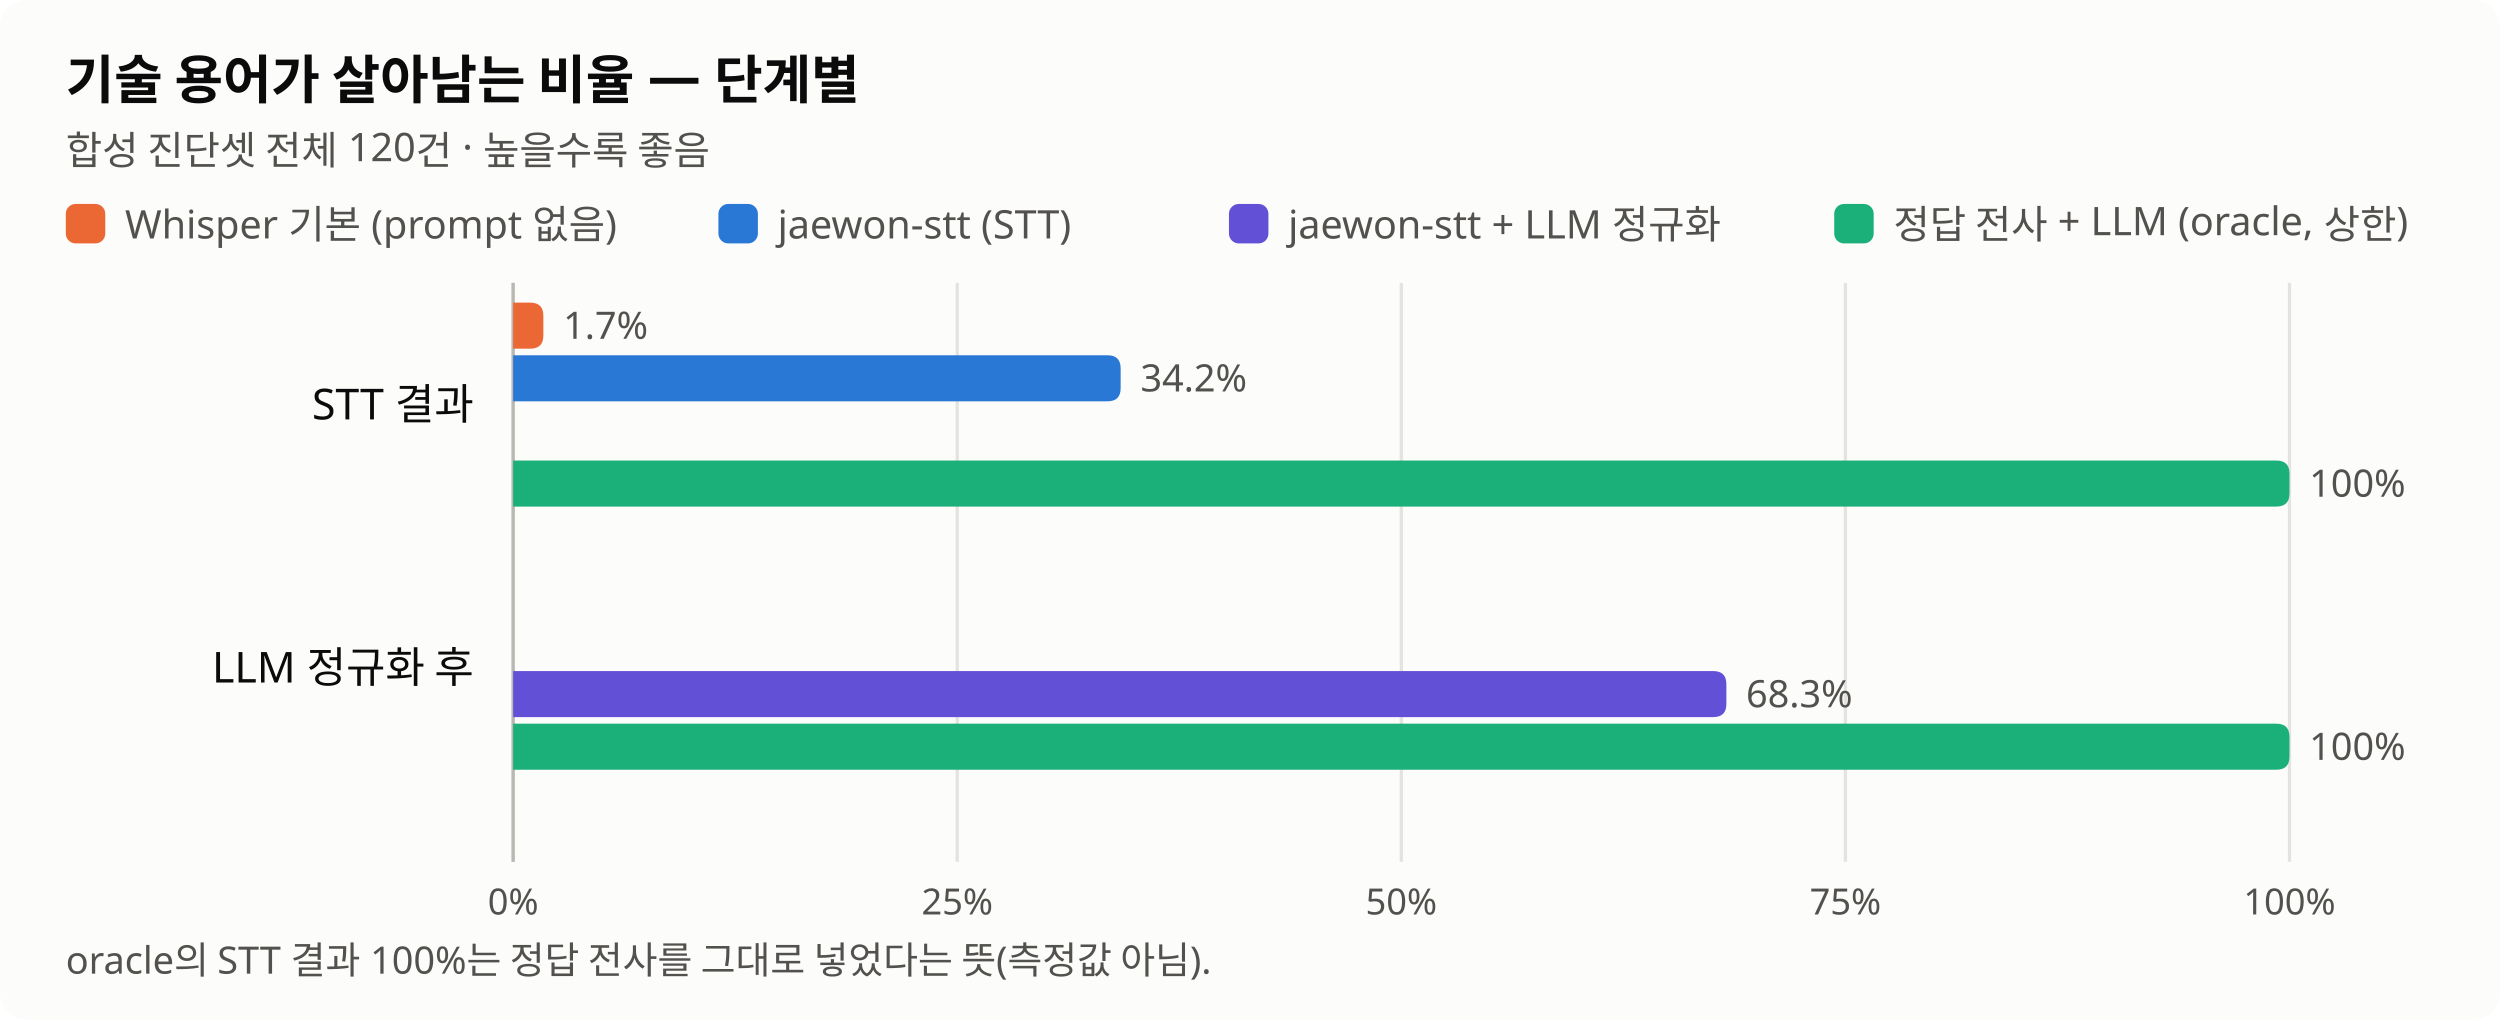
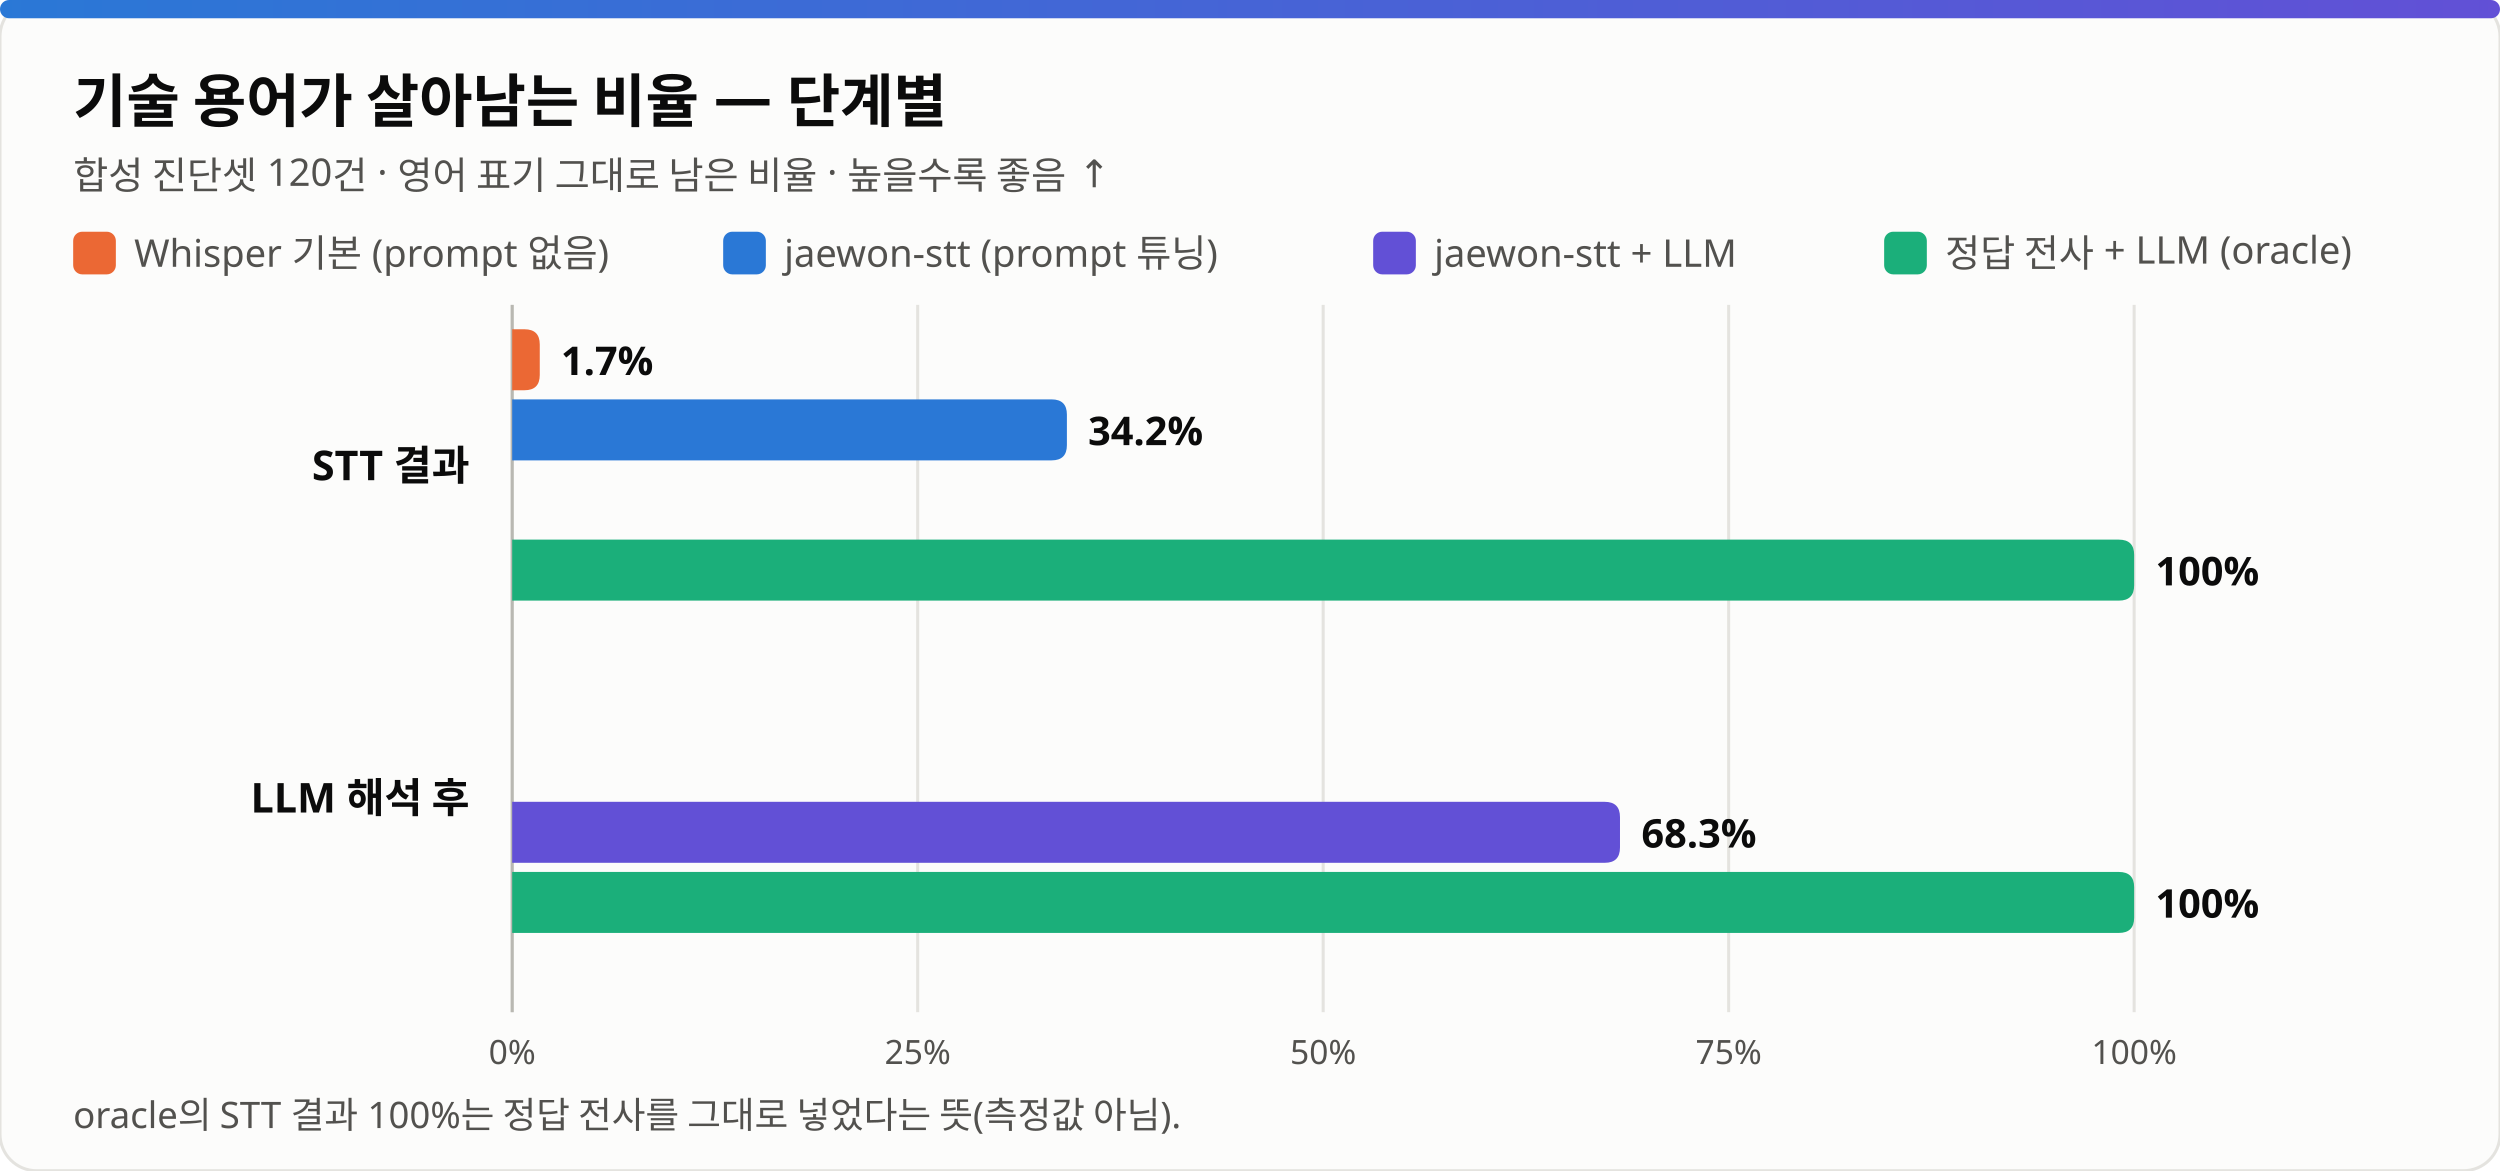
- <svg xmlns="http://www.w3.org/2000/svg" width="760" height="310" viewBox="0 0 760 310" font-family="Pretendard, 'Noto Sans KR', 'Malgun Gothic', 'Apple SD Gothic Neo', sans-serif" role="img" aria-label="기술 용어가 살아남는 비율 — 단계별">
-   <rect width="100%" height="100%" rx="8" fill="#fcfcfb" />
-   <text x="20" y="30" font-size="16" font-weight="600" fill="#0b0b0b">기술 용어가 살아남는 비율 — 단계별</text>
-   <text x="20" y="50" font-size="12" fill="#52514e">합성 진단셋 전체 120건 · 높을수록 좋음</text>
-   <rect x="20" y="62" width="12" height="12" rx="3" fill="#eb6834" />
-   <text x="38" y="72.5" font-size="12" fill="#52514e">Whisper 기본 (prompt 없음)</text>
-   <rect x="218.4" y="62" width="12" height="12" rx="3" fill="#2a78d6" />
-   <text x="236.4" y="72.5" font-size="12" fill="#52514e">jaewon-stt (STT)</text>
-   <rect x="373.6" y="62" width="12" height="12" rx="3" fill="#6250d6" />
-   <text x="391.6" y="72.5" font-size="12" fill="#52514e">jaewon-stt + LLM 정규화</text>
-   <rect x="557.6" y="62" width="12" height="12" rx="3" fill="#1baf7a" />
-   <text x="575.6" y="72.5" font-size="12" fill="#52514e">정답 전사 + LLM (oracle, 상한)</text>
-   <line x1="156.0" y1="86" x2="156.0" y2="262" stroke="#e4e3df" stroke-width="1" />
-   <text x="156.0" y="278" font-size="11" text-anchor="middle" fill="#52514e">0%</text>
-   <line x1="291.0" y1="86" x2="291.0" y2="262" stroke="#e4e3df" stroke-width="1" />
-   <text x="291.0" y="278" font-size="11" text-anchor="middle" fill="#52514e">25%</text>
-   <line x1="426.0" y1="86" x2="426.0" y2="262" stroke="#e4e3df" stroke-width="1" />
-   <text x="426.0" y="278" font-size="11" text-anchor="middle" fill="#52514e">50%</text>
-   <line x1="561.0" y1="86" x2="561.0" y2="262" stroke="#e4e3df" stroke-width="1" />
-   <text x="561.0" y="278" font-size="11" text-anchor="middle" fill="#52514e">75%</text>
-   <line x1="696.0" y1="86" x2="696.0" y2="262" stroke="#e4e3df" stroke-width="1" />
-   <text x="696.0" y="278" font-size="11" text-anchor="middle" fill="#52514e">100%</text>
-   <line x1="156" y1="86" x2="156" y2="262" stroke="#b9b8b2" stroke-width="1" />
-   <text x="144" y="127.5" font-size="13" text-anchor="end" fill="#0b0b0b">STT 결과</text>
-   <path d="M156,92 H161.18 Q165.18,92 165.18,96 V102 Q165.18,106 161.18,106 H156 Z" fill="#eb6834" />
-   <text x="171.2" y="103" font-size="11.5" fill="#52514e">1.7%</text>
-   <path d="M156,108 H336.68 Q340.68,108 340.68,112 V118 Q340.68,122 336.68,122 H156 Z" fill="#2a78d6" />
-   <text x="346.7" y="119" font-size="11.5" fill="#52514e">34.2%</text>
-   <path d="M156,140 H692.0 Q696.0,140 696.0,144 V150 Q696.0,154 692.0,154 H156 Z" fill="#1baf7a" />
-   <text x="702.0" y="151" font-size="11.5" fill="#52514e">100%</text>
-   <text x="144" y="207.5" font-size="13" text-anchor="end" fill="#0b0b0b">LLM 정규화 후</text>
-   <path d="M156,204 H520.82 Q524.82,204 524.82,208 V214 Q524.82,218 520.82,218 H156 Z" fill="#6250d6" />
-   <text x="530.8" y="215" font-size="11.5" fill="#52514e">68.3%</text>
-   <path d="M156,220 H692.0 Q696.0,220 696.0,224 V230 Q696.0,234 692.0,234 H156 Z" fill="#1baf7a" />
-   <text x="702.0" y="231" font-size="11.5" fill="#52514e">100%</text>
-   <text x="20" y="296" font-size="11.5" fill="#52514e">oracle의 STT 결과 100%는 정답 전사를 그대로 넣었다는 뜻(측정값 아님).</text>
+ <svg xmlns="http://www.w3.org/2000/svg" width="820" height="384" viewBox="0 0 820 384" font-family="Pretendard, 'Noto Sans KR', 'Malgun Gothic', 'Apple SD Gothic Neo', sans-serif" role="img" aria-label="기술 용어가 살아남는 비율 — 단계별">
+   <defs>
+     <linearGradient id="gstagetermfunnel" x1="0" x2="1">
+       <stop offset="0" stop-color="#2a78d6" />
+       <stop offset="1" stop-color="#6250d6" />
+     </linearGradient>
+   </defs>
+   <rect width="100%" height="100%" rx="12" fill="#fcfcfb" stroke="#e4e3df" />
+   <rect x="0" y="0" width="820" height="6" rx="3" fill="url(#gstagetermfunnel)" />
+   <text x="24" y="40" font-size="19" font-weight="700" fill="#0b0b0b">기술 용어가 살아남는 비율 — 단계별</text>
+   <text x="24" y="62" font-size="12.5" fill="#52514e">합성 진단셋 120건 · 영어 표기 그대로 남은 비율 · 높을수록 좋음 ↑</text>
+   <rect x="24" y="76" width="14" height="14" rx="3" fill="#eb6834" />
+   <text x="44" y="87.5" font-size="12.5" fill="#52514e">Whisper 기본 (prompt 없음)</text>
+   <rect x="237.2" y="76" width="14" height="14" rx="3" fill="#2a78d6" />
+   <text x="257.2" y="87.5" font-size="12.5" fill="#52514e">jaewon-stt (prompt 튜닝)</text>
+   <rect x="450.4" y="76" width="14" height="14" rx="3" fill="#6250d6" />
+   <text x="470.4" y="87.5" font-size="12.5" fill="#52514e">jaewon-stt + LLM</text>
+   <rect x="618.0" y="76" width="14" height="14" rx="3" fill="#1baf7a" />
+   <text x="638.0" y="87.5" font-size="12.5" fill="#52514e">정답 전사 + LLM (oracle)</text>
+   <line x1="168.0" y1="100" x2="168.0" y2="332" stroke="#e4e3df" />
+   <text x="168.0" y="349" font-size="11" text-anchor="middle" fill="#52514e">0%</text>
+   <line x1="301.0" y1="100" x2="301.0" y2="332" stroke="#e4e3df" />
+   <text x="301.0" y="349" font-size="11" text-anchor="middle" fill="#52514e">25%</text>
+   <line x1="434.0" y1="100" x2="434.0" y2="332" stroke="#e4e3df" />
+   <text x="434.0" y="349" font-size="11" text-anchor="middle" fill="#52514e">50%</text>
+   <line x1="567.0" y1="100" x2="567.0" y2="332" stroke="#e4e3df" />
+   <text x="567.0" y="349" font-size="11" text-anchor="middle" fill="#52514e">75%</text>
+   <line x1="700.0" y1="100" x2="700.0" y2="332" stroke="#e4e3df" />
+   <text x="700.0" y="349" font-size="11" text-anchor="middle" fill="#52514e">100%</text>
+   <line x1="168" y1="100" x2="168" y2="332" stroke="#b9b8b2" />
+   <text x="154" y="157.5" font-size="13.5" font-weight="600" text-anchor="end" fill="#0b0b0b">STT 결과</text>
+   <path d="M168,108 H172.044 Q177.044,108 177.044,113 V123 Q177.044,128 172.044,128 H168 Z" fill="#eb6834" />
+   <text x="184.0" y="123" font-size="13" font-weight="700" fill="#0b0b0b">1.7%</text>
+   <path d="M168,131 H344.944 Q349.944,131 349.944,136 V146 Q349.944,151 344.944,151 H168 Z" fill="#2a78d6" />
+   <text x="356.9" y="146" font-size="13" font-weight="700" fill="#0b0b0b">34.2%</text>
+   <path d="M168,177 H695.0 Q700.0,177 700.0,182 V192 Q700.0,197 695.0,197 H168 Z" fill="#1baf7a" />
+   <text x="707.0" y="192" font-size="13" font-weight="700" fill="#0b0b0b">100%</text>
+   <text x="154" y="266.5" font-size="13.5" font-weight="600" text-anchor="end" fill="#0b0b0b">LLM 해석 후</text>
+   <path d="M168,263 H526.356 Q531.356,263 531.356,268 V278 Q531.356,283 526.356,283 H168 Z" fill="#6250d6" />
+   <text x="538.4" y="278" font-size="13" font-weight="700" fill="#0b0b0b">68.3%</text>
+   <path d="M168,286 H695.0 Q700.0,286 700.0,291 V301 Q700.0,306 695.0,306 H168 Z" fill="#1baf7a" />
+   <text x="707.0" y="301" font-size="13" font-weight="700" fill="#0b0b0b">100%</text>
+   <text x="24" y="370" font-size="12" fill="#52514e">oracle의 STT 결과 100%는 정답 전사를 그대로 넣었다는 뜻(측정값 아님).</text>
</svg>
